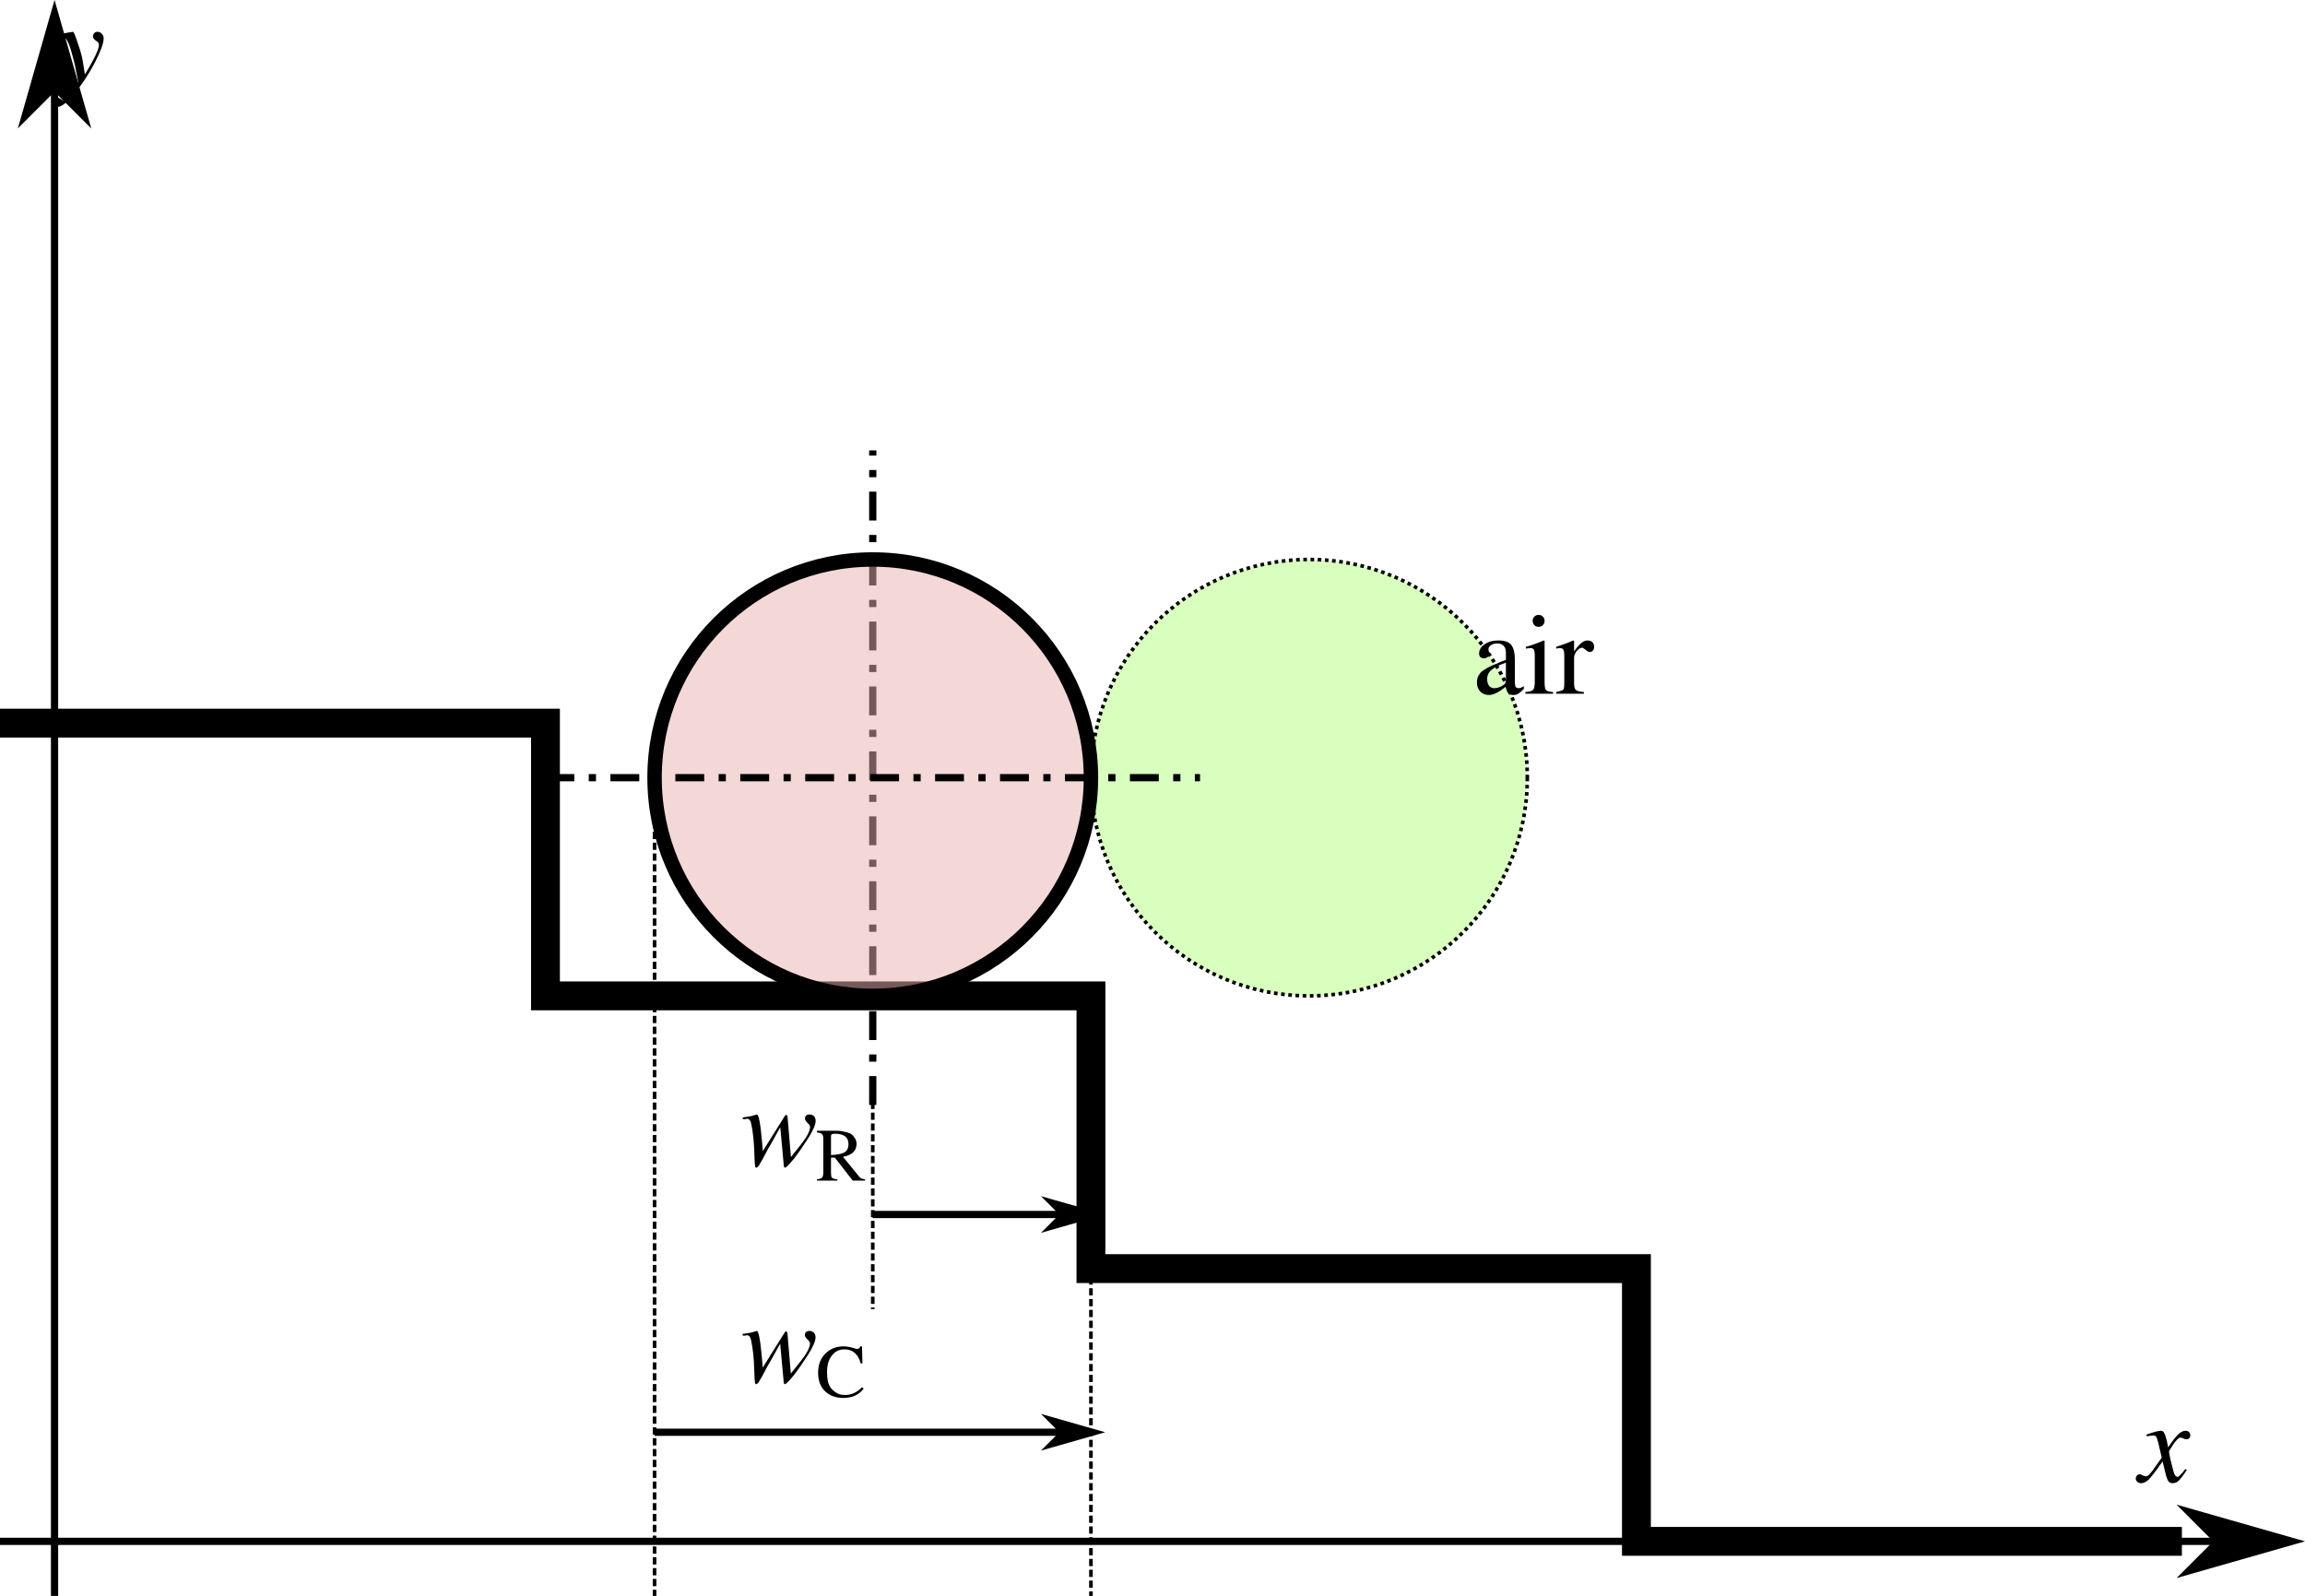
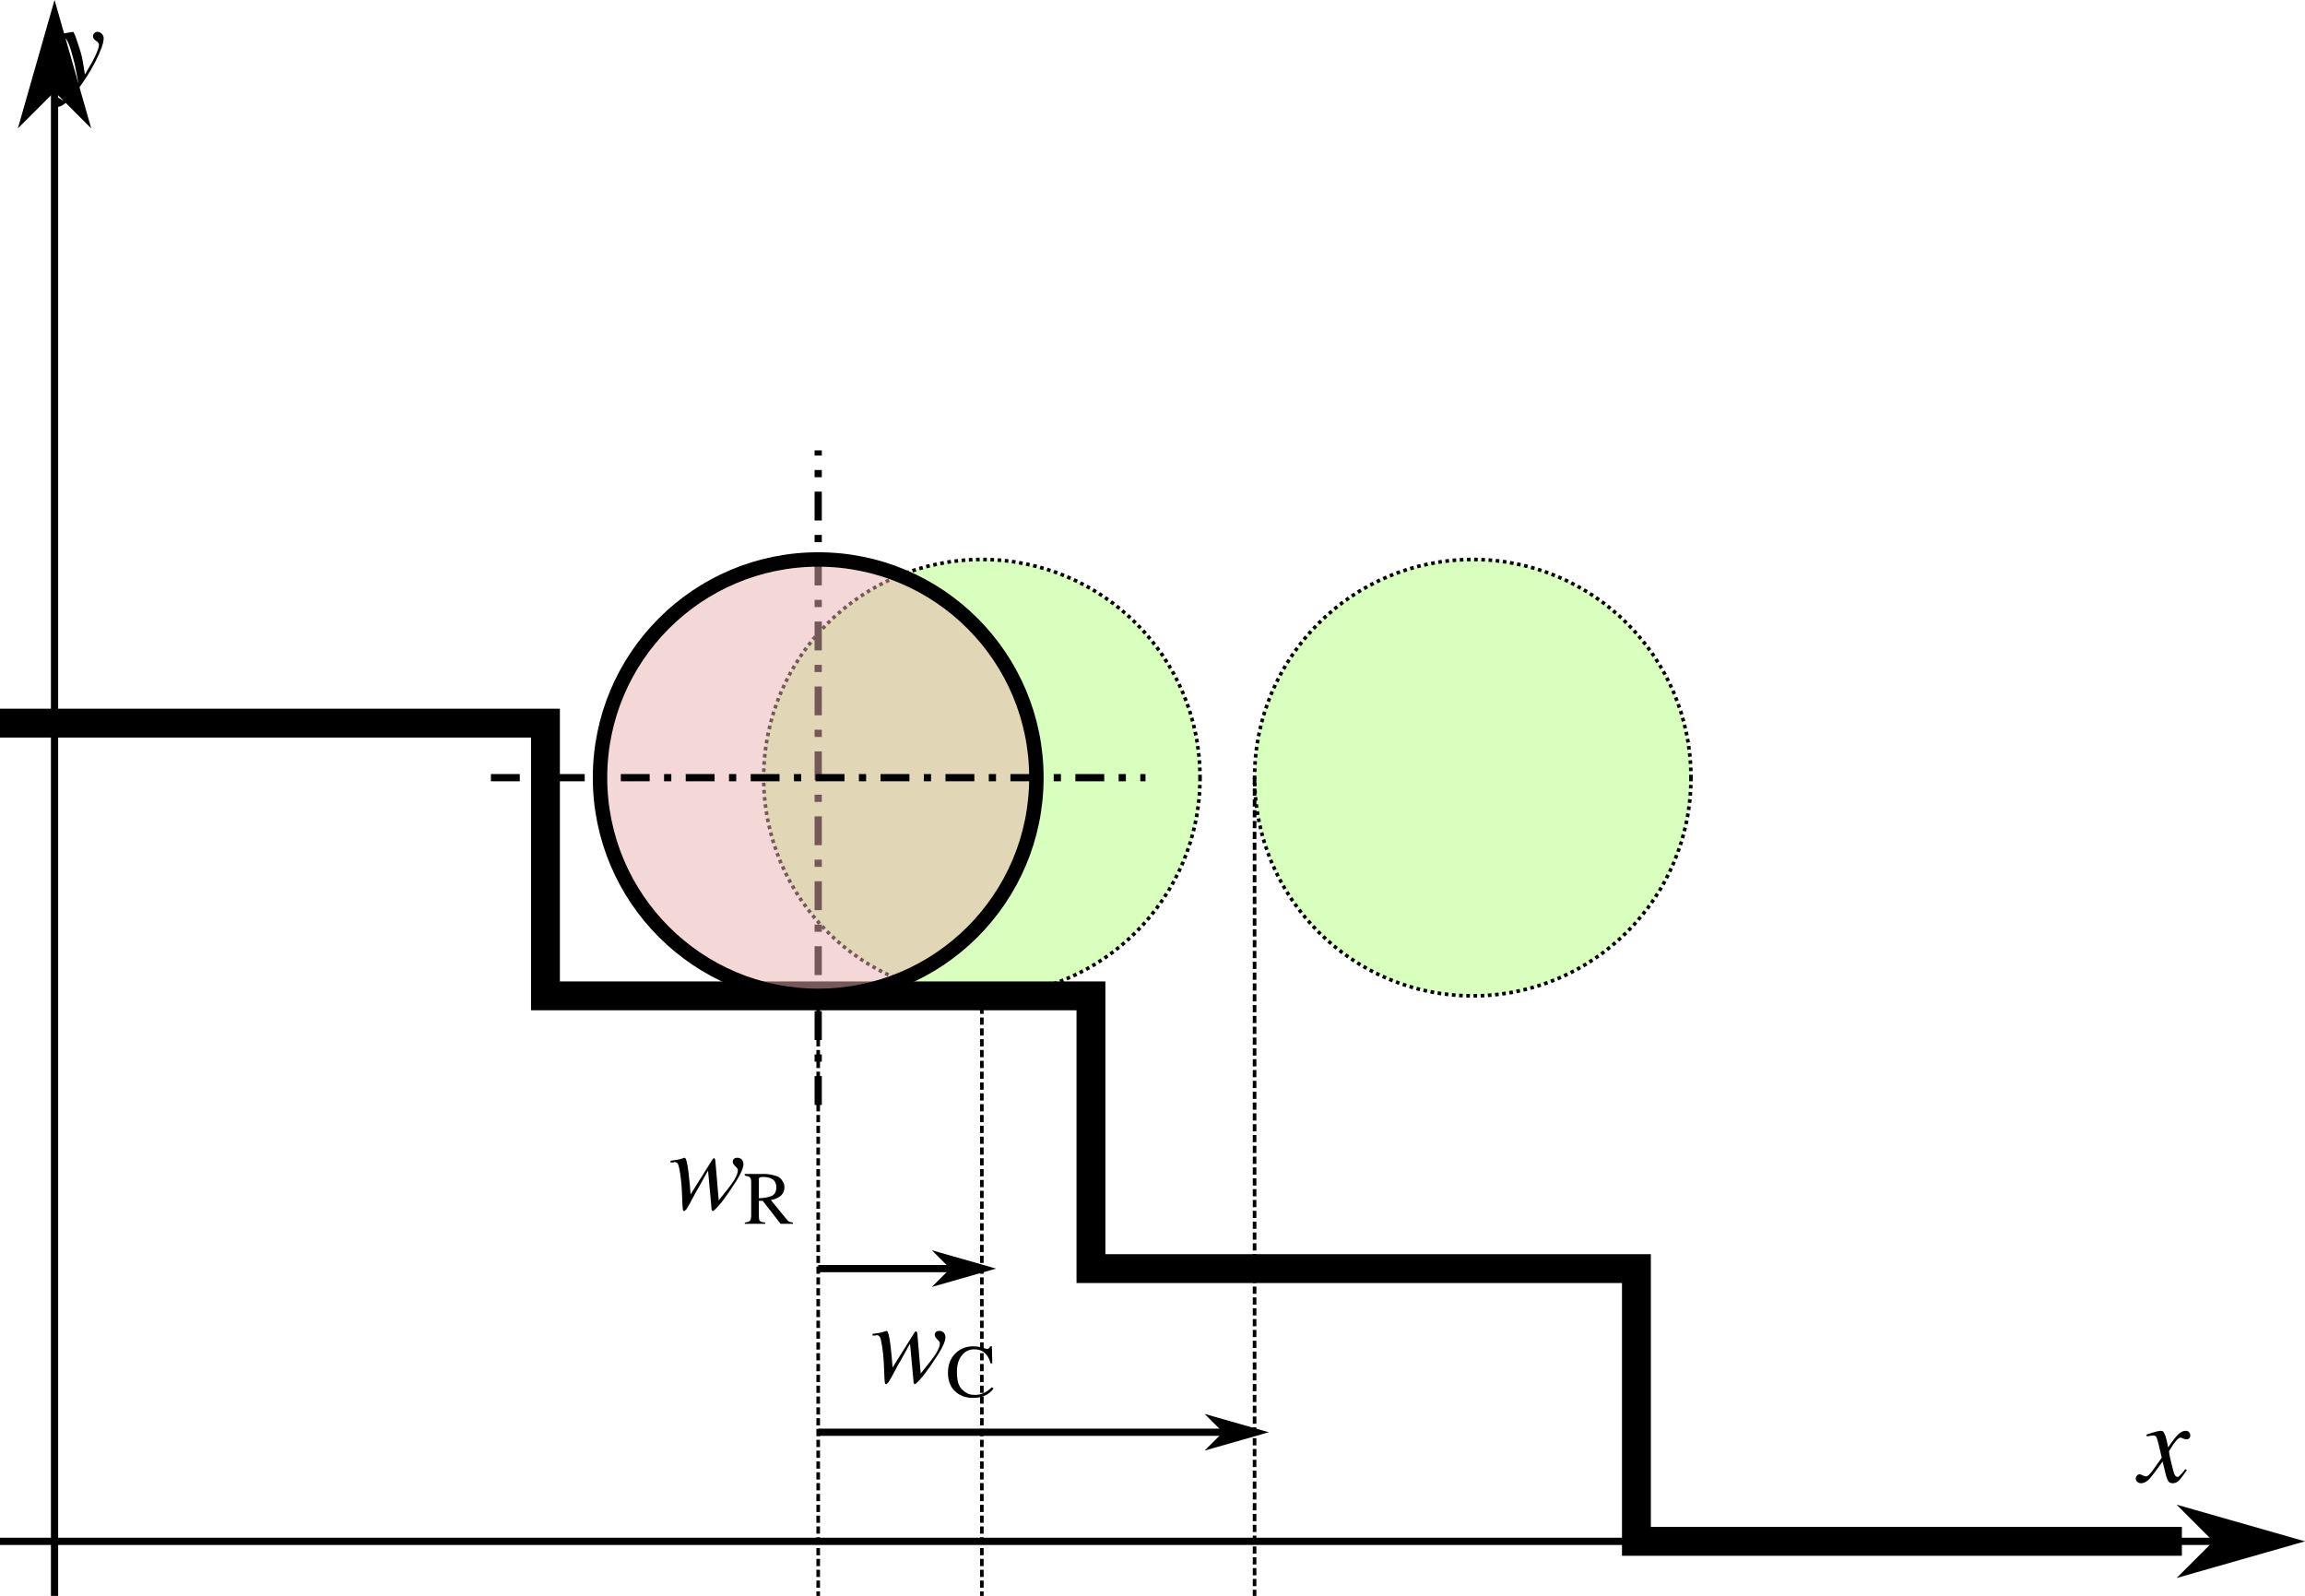
<svg xmlns="http://www.w3.org/2000/svg" width="84.514mm" height="58.514mm" viewBox="0 0 84.514 58.514" version="1.1" id="svg8">
  <defs id="defs2">
+     <marker orient="auto" refY="0" refX="0" id="marker936" style="overflow:visible">
+       <path id="path934" d="M 0,0 5,-5 -12.5,0 5,5 Z" style="fill:#000000;fill-opacity:1;fill-rule:evenodd;stroke:#000000;stroke-width:1pt;stroke-opacity:1" transform="matrix(-0.4,0,0,-0.4,-4,0)" />
+     </marker>
+     <marker orient="auto" refY="0" refX="0" id="marker926" style="overflow:visible">
+       <path id="path924" d="M 0,0 5,-5 -12.5,0 5,5 Z" style="fill:#000000;fill-opacity:1;fill-rule:evenodd;stroke:#000000;stroke-width:1pt;stroke-opacity:1" transform="matrix(-0.4,0,0,-0.4,-4,0)" />
+     </marker>
    <marker orient="auto" refY="0" refX="0" id="marker1142" style="overflow:visible">
      <path id="path1140" d="M 0,0 5,-5 -12.5,0 5,5 Z" style="fill:#000000;fill-opacity:1;fill-rule:evenodd;stroke:#000000;stroke-width:1pt;stroke-opacity:1" transform="matrix(-0.4,0,0,-0.4,-4,0)" />
    </marker>
    <marker orient="auto" refY="0" refX="0" id="marker6137" style="overflow:visible">
      <path id="path6135" d="M 0,0 5,-5 -12.5,0 5,5 Z" style="fill:#000000;fill-opacity:1;fill-rule:evenodd;stroke:#000000;stroke-width:1pt;stroke-opacity:1" transform="matrix(-0.4,0,0,-0.4,-4,0)" />
    </marker>
    <marker orient="auto" refY="0" refX="0" id="marker1123" style="overflow:visible">
      <path id="path1121" d="M 0,0 5,-5 -12.5,0 5,5 Z" style="fill:#000000;fill-opacity:1;fill-rule:evenodd;stroke:#000000;stroke-width:1pt;stroke-opacity:1" transform="matrix(-0.8,0,0,-0.8,-10,0)" />
    </marker>
    <marker style="overflow:visible" id="Arrow1Lend" refX="0" refY="0" orient="auto">
      <path transform="matrix(-0.8,0,0,-0.8,-10,0)" style="fill:#000000;fill-opacity:1;fill-rule:evenodd;stroke:#000000;stroke-width:1pt;stroke-opacity:1" d="M 0,0 5,-5 -12.5,0 5,5 Z" id="path834" />
    </marker>
    <marker style="overflow:visible" id="Arrow1Mend-3" refX="0" refY="0" orient="auto">
      <path transform="matrix(-0.4,0,0,-0.4,-4,0)" style="fill:#000000;fill-opacity:1;fill-rule:evenodd;stroke:#000000;stroke-width:1pt;stroke-opacity:1" d="M 0,0 5,-5 -12.5,0 5,5 Z" id="path4573-6" />
    </marker>
    <marker style="overflow:visible" id="Arrow1Mend-6-1" refX="0" refY="0" orient="auto">
      <path transform="matrix(-0.4,0,0,-0.4,-4,0)" style="fill:#000000;fill-opacity:1;fill-rule:evenodd;stroke:#000000;stroke-width:1pt;stroke-opacity:1" d="M 0,0 5,-5 -12.5,0 5,5 Z" id="path4573-2-2" />
    </marker>
-     <marker orient="auto" refY="0" refX="0" id="marker6137-6" style="overflow:visible">
-       <path id="path6135-0" d="M 0,0 5,-5 -12.5,0 5,5 Z" style="fill:#000000;fill-opacity:1;fill-rule:evenodd;stroke:#000000;stroke-width:1pt;stroke-opacity:1" transform="matrix(-0.4,0,0,-0.4,-4,0)" />
-     </marker>
  </defs>
-   <g transform="translate(-20,-110.4864)" id="layer1">
-     <circle style="opacity:1;fill:#b3ff80;fill-opacity:0.502;stroke:#000000;stroke-width:0.132;stroke-miterlimit:4;stroke-dasharray:0.132, 0.132;stroke-dashoffset:0;stroke-opacity:1" id="circle905" cx="68" cy="139" r="8" />
-     <path id="path825" d="m 52,151 0,-24" style="fill:none;stroke:#000000;stroke-width:0.265;stroke-linecap:butt;stroke-linejoin:miter;stroke-miterlimit:4;stroke-dasharray:1.058, 0.529, 0.265, 0.529;stroke-dashoffset:0;stroke-opacity:1" />
-     <path id="path821" d="m 100,167 h -20 V 157 H 60 V 147 H 40 V 137 H 20" style="fill:none;stroke:#000000;stroke-width:1.058;stroke-linecap:butt;stroke-linejoin:miter;stroke-miterlimit:4;stroke-dasharray:none;stroke-opacity:1" />
-     <circle r="8" cy="139" cx="52" id="path823" style="opacity:1;fill:#e9afaf;fill-opacity:0.502;stroke:#000000;stroke-width:0.529;stroke-miterlimit:4;stroke-dasharray:none;stroke-dashoffset:0;stroke-opacity:1" />
-     <path style="fill:none;stroke:#000000;stroke-width:0.265;stroke-linecap:butt;stroke-linejoin:miter;stroke-miterlimit:4;stroke-dasharray:1.058, 0.529, 0.265, 0.529;stroke-dashoffset:0;stroke-opacity:1" d="m 40,139 h 24" id="path827" />
-     <path id="path829" d="M 20,167 104,167" style="fill:none;stroke:#000000;stroke-width:0.265px;stroke-linecap:butt;stroke-linejoin:miter;stroke-opacity:1;marker-end:url(#Arrow1Lend)" />
-     <path id="path1113" d="M 22,169 V 111" style="fill:none;stroke:#000000;stroke-width:0.265px;stroke-linecap:butt;stroke-linejoin:miter;stroke-opacity:1;marker-end:url(#marker1123)" />
-     <path id="path1445" d="m 60,147 1e-6,22" style="fill:none;stroke:#000000;stroke-width:0.132;stroke-linecap:butt;stroke-linejoin:miter;stroke-miterlimit:4;stroke-dasharray:0.265, 0.132;stroke-dashoffset:0;stroke-opacity:1" />
-     <text id="text1449" y="164.821" x="102" style="font-style:normal;font-variant:normal;font-weight:normal;font-stretch:normal;font-size:4.233px;line-height:1.25;font-family:FreeSerif;-inkscape-font-specification:FreeSerif;text-align:center;letter-spacing:0px;word-spacing:0px;text-anchor:middle;fill:#000000;fill-opacity:1;stroke:none;stroke-width:0.265" xml:space="preserve">
-       <tspan style="font-style:italic;font-variant:normal;font-weight:normal;font-stretch:normal;font-family:FreeSerif;-inkscape-font-specification:'FreeSerif Italic';stroke-width:0.265" y="164.821" x="102" id="tspan1447">x</tspan>
+   <g transform="translate(-20,-109.9727)" id="layer1">
+     <circle style="opacity:1;fill:#b3ff80;fill-opacity:0.502;stroke:#000000;stroke-width:0.132;stroke-miterlimit:4;stroke-dasharray:0.132, 0.132;stroke-dashoffset:0;stroke-opacity:1" id="circle905" cx="56" cy="138.486" r="8" />
+     <path id="path825" d="M 50,150.486 V 126.486" style="fill:none;stroke:#000000;stroke-width:0.265;stroke-linecap:butt;stroke-linejoin:miter;stroke-miterlimit:4;stroke-dasharray:1.058, 0.529, 0.265, 0.529;stroke-dashoffset:0;stroke-opacity:1" />
+     <path id="path821" d="m 100,166.486 h -20 v -10 H 60 v -10 H 40 v -10 H 20" style="fill:none;stroke:#000000;stroke-width:1.058;stroke-linecap:butt;stroke-linejoin:miter;stroke-miterlimit:4;stroke-dasharray:none;stroke-opacity:1" />
+     <circle r="8" cy="138.486" cx="50" id="path823" style="opacity:1;fill:#e9afaf;fill-opacity:0.502;stroke:#000000;stroke-width:0.529;stroke-miterlimit:4;stroke-dasharray:none;stroke-dashoffset:0;stroke-opacity:1" />
+     <path style="fill:none;stroke:#000000;stroke-width:0.265;stroke-linecap:butt;stroke-linejoin:miter;stroke-miterlimit:4;stroke-dasharray:1.058, 0.529, 0.265, 0.529;stroke-dashoffset:0;stroke-opacity:1" d="m 38,138.486 h 24" id="path827" />
+     <path id="path829" d="M 20,166.486 H 104" style="fill:none;stroke:#000000;stroke-width:0.265px;stroke-linecap:butt;stroke-linejoin:miter;stroke-opacity:1;marker-end:url(#Arrow1Lend)" />
+     <path id="path1113" d="m 22,168.486 v -58" style="fill:none;stroke:#000000;stroke-width:0.265px;stroke-linecap:butt;stroke-linejoin:miter;stroke-opacity:1;marker-end:url(#marker1123)" />
+     <text id="text1449" y="164.307" x="102" style="font-style:normal;font-variant:normal;font-weight:normal;font-stretch:normal;font-size:4.233px;line-height:1.25;font-family:FreeSerif;-inkscape-font-specification:FreeSerif;text-align:center;letter-spacing:0px;word-spacing:0px;text-anchor:middle;fill:#000000;fill-opacity:1;stroke:none;stroke-width:0.265" xml:space="preserve">
+       <tspan style="font-style:italic;font-variant:normal;font-weight:normal;font-stretch:normal;font-family:FreeSerif;-inkscape-font-specification:'FreeSerif Italic';stroke-width:0.265" y="164.307" x="102" id="tspan1447">x</tspan>
    </text>
-     <text id="text1627" y="113.529" x="25.471" style="font-style:normal;font-variant:normal;font-weight:normal;font-stretch:normal;font-size:4.233px;line-height:1.25;font-family:FreeSerif;-inkscape-font-specification:FreeSerif;text-align:center;letter-spacing:0px;word-spacing:0px;text-anchor:middle;fill:#000000;fill-opacity:1;stroke:none;stroke-width:0.265" xml:space="preserve">
-       <tspan style="font-style:italic;font-variant:normal;font-weight:normal;font-stretch:normal;font-family:FreeSerif;-inkscape-font-specification:'FreeSerif Italic';stroke-width:0.265" y="113.529" x="25.471" id="tspan1625">y</tspan>
+     <text id="text1627" y="113.016" x="25.471" style="font-style:normal;font-variant:normal;font-weight:normal;font-stretch:normal;font-size:4.233px;line-height:1.25;font-family:FreeSerif;-inkscape-font-specification:FreeSerif;text-align:center;letter-spacing:0px;word-spacing:0px;text-anchor:middle;fill:#000000;fill-opacity:1;stroke:none;stroke-width:0.265" xml:space="preserve">
+       <tspan style="font-style:italic;font-variant:normal;font-weight:normal;font-stretch:normal;font-family:FreeSerif;-inkscape-font-specification:'FreeSerif Italic';stroke-width:0.265" y="113.016" x="25.471" id="tspan1625">y</tspan>
    </text>
-     <text xml:space="preserve" style="font-style:normal;font-variant:normal;font-weight:normal;font-stretch:normal;font-size:4.233px;line-height:1.25;font-family:FreeSerif;-inkscape-font-specification:FreeSerif;text-align:center;letter-spacing:0px;word-spacing:0px;text-anchor:middle;fill:#000000;fill-opacity:1;stroke:none;stroke-width:0.265" x="55.73" y="161.159" id="text1686">
-       <tspan id="tspan1684" x="55.73" y="161.159" style="font-style:italic;font-variant:normal;font-weight:normal;font-stretch:normal;font-family:FreeSerif;-inkscape-font-specification:'FreeSerif Italic';stroke-width:0.265">w<tspan style="font-style:normal;font-variant:normal;font-weight:normal;font-stretch:normal;font-size:2.752px;font-family:FreeSerif;-inkscape-font-specification:FreeSerif;baseline-shift:sub;stroke-width:0.265" id="tspan1682">C</tspan>
+     <text xml:space="preserve" style="font-style:normal;font-variant:normal;font-weight:normal;font-stretch:normal;font-size:4.233px;line-height:1.25;font-family:FreeSerif;-inkscape-font-specification:FreeSerif;text-align:center;letter-spacing:0px;word-spacing:0px;text-anchor:middle;fill:#000000;fill-opacity:1;stroke:none;stroke-width:0.265" x="60.492" y="160.645" id="text1686">
+       <tspan id="tspan1684" x="60.492" y="160.645" style="font-style:italic;font-variant:normal;font-weight:normal;font-stretch:normal;font-family:FreeSerif;-inkscape-font-specification:'FreeSerif Italic';stroke-width:0.265">w<tspan style="font-style:normal;font-variant:normal;font-weight:normal;font-stretch:normal;font-size:2.752px;font-family:FreeSerif;-inkscape-font-specification:FreeSerif;baseline-shift:sub;stroke-width:0.265" id="tspan1682">C</tspan>
      </tspan>
    </text>
-     <path style="fill:none;stroke:#000000;stroke-width:0.132;stroke-linecap:butt;stroke-linejoin:miter;stroke-miterlimit:4;stroke-dasharray:0.265, 0.132;stroke-dashoffset:0;stroke-opacity:1" d="m 44,139 0,30" id="path6119" />
-     <path id="path6127-6" d="m 44,163 16,0" style="fill:none;stroke:#000000;stroke-width:0.265px;stroke-linecap:butt;stroke-linejoin:miter;stroke-opacity:1;marker-end:url(#marker6137-6)" />
+     <path style="fill:none;stroke:#000000;stroke-width:0.132;stroke-linecap:butt;stroke-linejoin:miter;stroke-miterlimit:4;stroke-dasharray:0.265, 0.132;stroke-dashoffset:0;stroke-opacity:1" d="m 50,146.486 0,22" id="path6119" />
+     <path id="path6127-6" d="m 50,162.486 16,0" style="fill:none;stroke:#000000;stroke-width:0.265px;stroke-linecap:butt;stroke-linejoin:miter;stroke-opacity:1;marker-end:url(#marker926)" />
    <text id="text6484" y="117" x="70" style="font-style:normal;font-variant:normal;font-weight:normal;font-stretch:normal;font-size:4.233px;line-height:1.25;font-family:FreeSerif;-inkscape-font-specification:FreeSerif;letter-spacing:0px;word-spacing:0px;fill:#000000;fill-opacity:1;stroke:none;stroke-width:0.265" xml:space="preserve" />
-     <text xml:space="preserve" style="font-style:normal;font-variant:normal;font-weight:normal;font-stretch:normal;font-size:4.233px;line-height:1.25;font-family:FreeSerif;-inkscape-font-specification:FreeSerif;text-align:center;letter-spacing:0px;word-spacing:0px;text-anchor:middle;fill:#000000;fill-opacity:1;stroke:none;stroke-width:0.265" x="78.905" y="135.921" id="text1686-3">
-       <tspan id="tspan1684-6" x="78.905" y="135.921" style="font-style:normal;font-variant:normal;font-weight:normal;font-stretch:normal;font-family:FreeSerif;-inkscape-font-specification:'FreeSerif Italic';stroke-width:0.265">air</tspan>
-     </text>
-     <path style="fill:none;stroke:#000000;stroke-width:0.132;stroke-linecap:butt;stroke-linejoin:miter;stroke-miterlimit:4;stroke-dasharray:0.265, 0.132;stroke-dashoffset:0;stroke-opacity:1" d="m 52,150.486 0,8" id="path42" />
-     <path id="path44" d="m 52,155.016 8,0" style="fill:none;stroke:#000000;stroke-width:0.265px;stroke-linecap:butt;stroke-linejoin:miter;stroke-opacity:1;marker-end:url(#marker6137-6)" />
-     <text xml:space="preserve" style="font-style:normal;font-variant:normal;font-weight:normal;font-stretch:normal;font-size:4.233px;line-height:1.25;font-family:FreeSerif;-inkscape-font-specification:FreeSerif;text-align:center;letter-spacing:0px;word-spacing:0px;text-anchor:middle;fill:#000000;fill-opacity:1;stroke:none;stroke-width:0.265" x="55.73" y="153.222" id="text50">
-       <tspan id="tspan48" x="55.73" y="153.222" style="font-style:italic;font-variant:normal;font-weight:normal;font-stretch:normal;font-family:FreeSerif;-inkscape-font-specification:'FreeSerif Italic';stroke-width:0.265">w<tspan style="font-style:normal;font-variant:normal;font-weight:normal;font-stretch:normal;font-size:2.752px;font-family:FreeSerif;-inkscape-font-specification:FreeSerif;baseline-shift:sub;stroke-width:0.265" id="tspan46">R</tspan>
+     <path id="path44" d="m 50,156.486 h 6" style="fill:none;stroke:#000000;stroke-width:0.265px;stroke-linecap:butt;stroke-linejoin:miter;stroke-opacity:1;marker-end:url(#marker936)" />
+     <text xml:space="preserve" style="font-style:normal;font-variant:normal;font-weight:normal;font-stretch:normal;font-size:4.233px;line-height:1.25;font-family:FreeSerif;-inkscape-font-specification:FreeSerif;text-align:center;letter-spacing:0px;word-spacing:0px;text-anchor:middle;fill:#000000;fill-opacity:1;stroke:none;stroke-width:0.265" x="53.084" y="154.295" id="text50">
+       <tspan id="tspan48" x="53.084" y="154.295" style="font-style:italic;font-variant:normal;font-weight:normal;font-stretch:normal;font-family:FreeSerif;-inkscape-font-specification:'FreeSerif Italic';stroke-width:0.265">w<tspan style="font-style:normal;font-variant:normal;font-weight:normal;font-stretch:normal;font-size:2.752px;font-family:FreeSerif;-inkscape-font-specification:FreeSerif;baseline-shift:sub;stroke-width:0.265" id="tspan46">R</tspan>
      </tspan>
    </text>
+     <path style="fill:none;stroke:#000000;stroke-width:0.132;stroke-linecap:butt;stroke-linejoin:miter;stroke-miterlimit:4;stroke-dasharray:0.265, 0.132;stroke-dashoffset:0;stroke-opacity:1" d="m 56,146.486 v 22" id="path1094" />
+     <circle style="opacity:1;fill:#b3ff80;fill-opacity:0.502;stroke:#000000;stroke-width:0.132;stroke-miterlimit:4;stroke-dasharray:0.132, 0.132;stroke-dashoffset:0;stroke-opacity:1" id="circle1108" cx="74" cy="138.486" r="8" />
+     <path style="fill:none;stroke:#000000;stroke-width:0.132;stroke-linecap:butt;stroke-linejoin:miter;stroke-miterlimit:4;stroke-dasharray:0.265, 0.132;stroke-dashoffset:0;stroke-opacity:1" d="m 66,138.486 0,30" id="path1110" />
  </g>
</svg>
